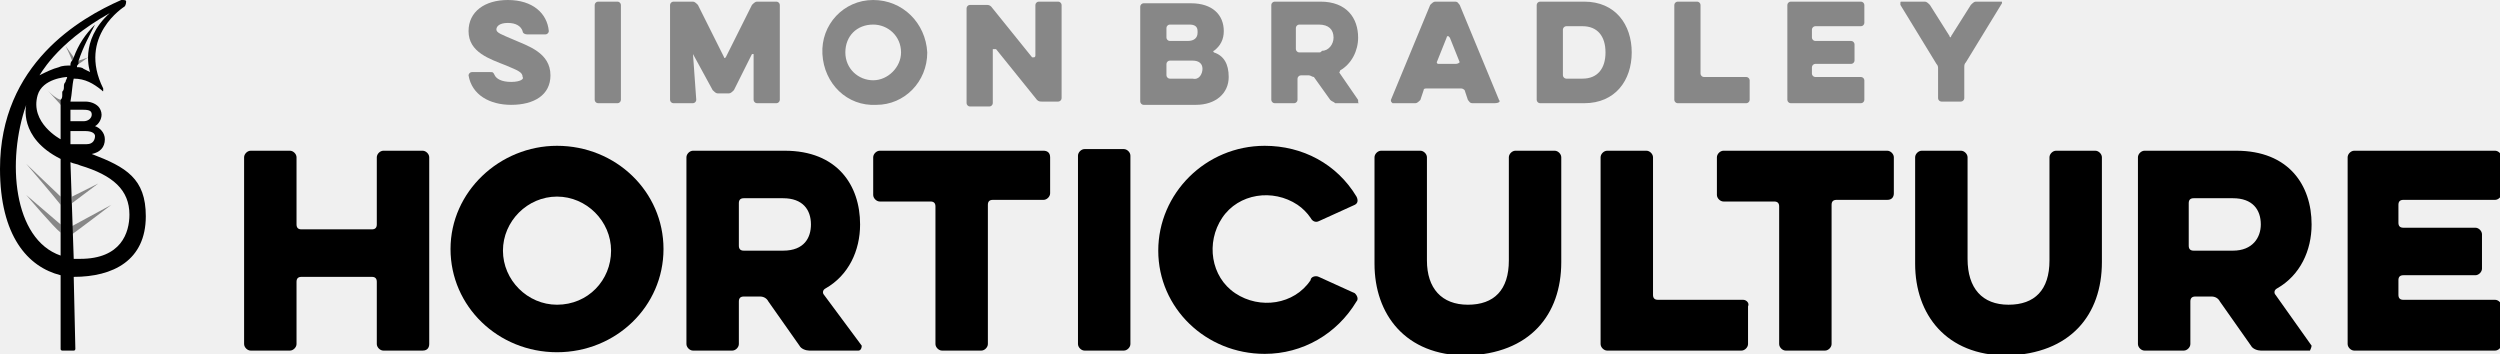
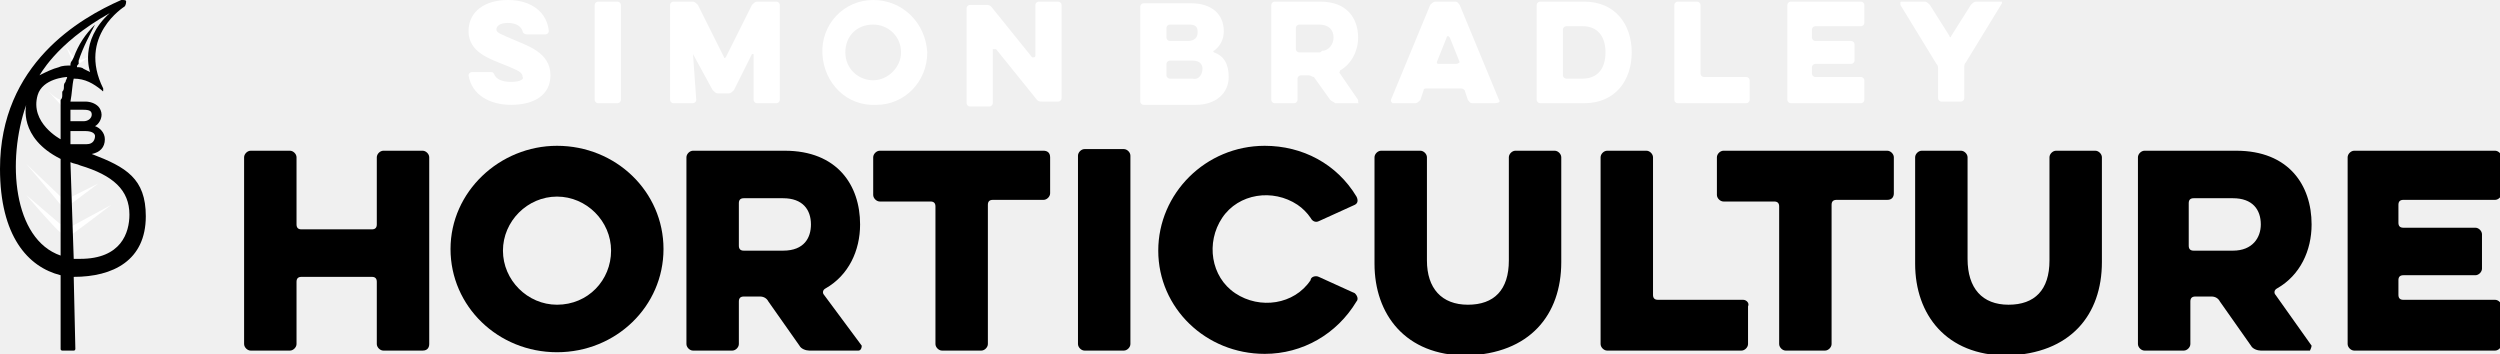
<svg xmlns="http://www.w3.org/2000/svg" version="1.1" id="Layer_1" x="0px" y="0px" viewBox="0 0 152.6 21.6" style="enable-background:new 0 0 152.6 21.6;" xml:space="preserve">
  <style type="text/css">
- 	.st0{fill:#878787;}
+ 	.st0{fill:#ffffff;}
</style>
  <path class="st0" d="M6,11.2c0,0-1.2,0.9-1.6,1.2l0-0.4L6,11.2z M4.4,13.8l0,0.5c0.3-0.2,2.4-1.8,2.4-1.8L4.4,13.8z M4.8,3.7l0,0.1  l0,0.1l0,0c0.2-0.1,0.4-0.3,0.6-0.4L4.8,3.7z M3.7,12.5v-0.5L1.6,10C1.6,10,3.4,12.1,3.7,12.5L3.7,12.5z M4.4,3.7l0.1-0.2L4,2.8  C4,2.8,4.3,3.4,4.4,3.7L4.4,3.7z M3.7,14.2v-0.5l-2.1-1.8C1.6,11.9,3.3,13.9,3.7,14.2L3.7,14.2z M3.8,6.1c-0.4,0-1-0.7-1-0.7l1,1.1  l0,0L3.8,6.1z" />
  <path class="st0" d="M116.1,0.1c-0.1,0-0.1,0-0.1,0.1c0,0,0,0.1,0,0.1l2.2,3.6c0.1,0.1,0.1,0.2,0.1,0.3V6c0,0.1,0.1,0.2,0.2,0.2h1.2  c0.1,0,0.2-0.1,0.2-0.2V4.1c0-0.1,0-0.2,0.1-0.3l2.2-3.6c0-0.1,0-0.1,0-0.1c0,0-0.1,0-0.1,0h-1.5c-0.1,0-0.2,0.1-0.3,0.2l-1.2,1.9  c0,0.1-0.1,0.1-0.1,0c0,0,0,0,0,0l-1.2-1.9c-0.1-0.1-0.2-0.2-0.3-0.2L116.1,0.1z" />
  <path class="st0" d="M113.6,6.3c0.1,0,0.2-0.1,0.2-0.2V4.9c0-0.1-0.1-0.2-0.2-0.2h-2.8c-0.1,0-0.2-0.1-0.2-0.2V4.1  c0-0.1,0.1-0.2,0.2-0.2h2.2c0.1,0,0.2-0.1,0.2-0.2v-1c0-0.1-0.1-0.2-0.2-0.2h-2.2c-0.1,0-0.2-0.1-0.2-0.2V1.8c0-0.1,0.1-0.2,0.2-0.2  h2.8c0.1,0,0.2-0.1,0.2-0.2V0.3c0-0.1-0.1-0.2-0.2-0.2h-4.3c-0.1,0-0.2,0.1-0.2,0.2v5.8c0,0.1,0.1,0.2,0.2,0.2L113.6,6.3z" />
  <path class="st0" d="M106.6,6.3c0.1,0,0.2-0.1,0.2-0.2V4.9c0-0.1-0.1-0.2-0.2-0.2h-2.6c-0.1,0-0.2-0.1-0.2-0.2V0.3  c0-0.1-0.1-0.2-0.2-0.2h-1.2c-0.1,0-0.2,0.1-0.2,0.2v5.8c0,0.1,0.1,0.2,0.2,0.2L106.6,6.3L106.6,6.3z" />
  <path class="st0" d="M96.7,0.1h-2.7c-0.1,0-0.2,0.1-0.2,0.2v5.8c0,0.1,0.1,0.2,0.2,0.2h2.7c1.9,0,2.9-1.4,2.9-3.1S98.6,0.1,96.7,0.1  z M96.6,4.8h-1c-0.1,0-0.2-0.1-0.2-0.2V1.8c0-0.1,0.1-0.2,0.2-0.2h1c0.9,0,1.4,0.6,1.4,1.6S97.5,4.8,96.6,4.8L96.6,4.8z" />
  <path class="st0" d="M91.5,6.1l-2.4-5.8c-0.1-0.1-0.1-0.2-0.3-0.2h-1.2c-0.1,0-0.2,0.1-0.3,0.2l-2.4,5.8c0,0.1,0,0.1,0.1,0.2  c0,0,0,0,0.1,0h1.3c0.1,0,0.2-0.1,0.3-0.2l0.2-0.6c0-0.1,0.1-0.1,0.2-0.1h2.1c0.1,0,0.2,0.1,0.2,0.1l0.2,0.6  c0.1,0.1,0.1,0.2,0.3,0.2h1.3C91.5,6.3,91.6,6.2,91.5,6.1C91.5,6.1,91.5,6.1,91.5,6.1z M88.8,3.9h-1c-0.1,0-0.1-0.1-0.1-0.1v0  l0.6-1.5c0,0,0-0.1,0.1-0.1c0,0,0,0,0.1,0.1l0.6,1.5C89,3.9,88.9,3.9,88.8,3.9C88.9,3.9,88.9,3.9,88.8,3.9z" />
  <path class="st0" d="M82.9,6.1l-1.1-1.6c-0.1-0.1,0-0.1,0-0.2c0,0,0,0,0,0c0.7-0.4,1.1-1.2,1.1-2c0-1.2-0.7-2.2-2.3-2.2h-2.8  c-0.1,0-0.2,0.1-0.2,0.2v5.8c0,0.1,0.1,0.2,0.2,0.2H79c0.1,0,0.2-0.1,0.2-0.2V4.8c0-0.1,0.1-0.2,0.2-0.2h0.5c0.1,0,0.2,0.1,0.3,0.1  l1,1.4c0.1,0.1,0.2,0.1,0.3,0.2h1.5C82.9,6.3,82.9,6.3,82.9,6.1C82.9,6.2,82.9,6.1,82.9,6.1z M80.5,3.2h-1.2c-0.1,0-0.2-0.1-0.2-0.2  V1.7c0-0.1,0.1-0.2,0.2-0.2h1.2c0.6,0,0.9,0.3,0.9,0.8c0,0.4-0.3,0.8-0.7,0.8C80.6,3.2,80.6,3.2,80.5,3.2z" />
  <path class="st0" d="M74.1,3.2c0,0-0.1-0.1,0-0.1c0,0,0,0,0,0c0.4-0.3,0.6-0.7,0.6-1.2c0-1-0.7-1.7-2-1.7h-2.9  c-0.1,0-0.2,0.1-0.2,0.2v5.8c0,0.1,0.1,0.2,0.2,0.2H73c1.2,0,2-0.7,2-1.7C75,3.9,74.7,3.4,74.1,3.2z M71.2,1.7  c0-0.1,0.1-0.2,0.2-0.2h1.2c0.3,0,0.5,0.1,0.5,0.4c0,0,0,0.1,0,0.1c0,0.3-0.2,0.5-0.6,0.5h-1.1c-0.1,0-0.2-0.1-0.2-0.2L71.2,1.7z   M72.8,4.8h-1.4c-0.1,0-0.2-0.1-0.2-0.2V3.9c0-0.1,0.1-0.2,0.2-0.2h1.4c0.4,0,0.6,0.2,0.6,0.5S73.2,4.9,72.8,4.8L72.8,4.8z" />
  <path class="st0" d="M60.7,3C60.7,3,60.7,3,60.7,3C60.8,3,60.8,3,60.8,3l2.5,3.1c0.1,0.1,0.2,0.1,0.3,0.1h1c0.1,0,0.2-0.1,0.2-0.2  V0.3c0-0.1-0.1-0.2-0.2-0.2h-1.2c-0.1,0-0.2,0.1-0.2,0.2v3.1c0,0,0,0.1-0.1,0.1c0,0,0,0-0.1,0l-2.5-3.1c-0.1-0.1-0.2-0.1-0.3-0.1h-1  c-0.1,0-0.2,0.1-0.2,0.2v5.8c0,0.1,0.1,0.2,0.2,0.2h1.2c0.1,0,0.2-0.1,0.2-0.2V3z" />
  <path class="st0" d="M53.3,0c-1.8,0-3.2,1.5-3.1,3.3s1.5,3.2,3.3,3.1c1.7,0,3.1-1.4,3.1-3.2C56.5,1.4,55.1,0,53.3,0z M53.3,4.9  c-0.9,0-1.7-0.7-1.7-1.7s0.7-1.7,1.7-1.7c0.9,0,1.7,0.7,1.7,1.7l0,0C55,4.1,54.2,4.9,53.3,4.9L53.3,4.9z" />
  <path class="st0" d="M42.3,3.3C42.3,3.3,42.3,3.3,42.3,3.3C42.4,3.3,42.4,3.3,42.3,3.3l1.2,2.2c0.1,0.1,0.2,0.2,0.3,0.2h0.7  c0.1,0,0.2-0.1,0.3-0.2l1.1-2.2c0,0,0,0,0.1,0c0,0,0,0,0,0v2.8c0,0.1,0.1,0.2,0.2,0.2h1.2c0.1,0,0.2-0.1,0.2-0.2V0.3  c0-0.1-0.1-0.2-0.2-0.2h-1.2c-0.1,0-0.2,0.1-0.3,0.2l-1.6,3.2c0,0-0.1,0.1-0.1,0c0,0,0,0,0,0l-1.6-3.2c-0.1-0.1-0.2-0.2-0.3-0.2  h-1.2c-0.1,0-0.2,0.1-0.2,0.2v5.8c0,0.1,0.1,0.2,0.2,0.2h1.2c0.1,0,0.2-0.1,0.2-0.2L42.3,3.3z" />
  <path class="st0" d="M36.5,0.1h1.2c0.1,0,0.2,0.1,0.2,0.2v5.8c0,0.1-0.1,0.2-0.2,0.2h-1.2c-0.1,0-0.2-0.1-0.2-0.2V0.3  C36.3,0.2,36.4,0.1,36.5,0.1z" />
  <path class="st0" d="M31.2,6.4c1.4,0,2.4-0.6,2.4-1.8c0-1.4-1.4-1.8-2.3-2.2c-0.7-0.3-1-0.4-1-0.6s0.2-0.4,0.7-0.4s0.8,0.2,0.9,0.5  c0,0.1,0.1,0.2,0.3,0.2h1.1c0.1,0,0.2-0.1,0.2-0.2c-0.1-1.1-1-1.9-2.5-1.9c-1.4,0-2.4,0.7-2.4,1.9c0,1.3,1.3,1.7,2.3,2.1  c0.7,0.3,1,0.4,1,0.7C32,4.8,31.8,5,31.2,5c-0.6,0-0.9-0.2-1-0.4c-0.1-0.2-0.1-0.2-0.3-0.2h-1.1c-0.1,0-0.2,0.1-0.2,0.2  C28.8,5.8,29.9,6.4,31.2,6.4" />
  <path d="M70.7,15.3c0,3.5,2.9,6.3,6.5,6.3c2.3,0,4.4-1.2,5.6-3.2c0.1-0.1,0.1-0.3-0.1-0.5c0,0,0,0,0,0l-2.2-1  c-0.2-0.1-0.5,0-0.5,0.2c-1,1.5-3.1,1.8-4.6,0.8s-1.8-3.1-0.8-4.6c1-1.5,3.1-1.8,4.6-0.8c0.3,0.2,0.6,0.5,0.8,0.8  c0.1,0.2,0.3,0.3,0.5,0.2c0,0,0,0,0,0l2.2-1c0.2-0.1,0.2-0.3,0.1-0.5c-1.2-2-3.3-3.1-5.6-3.1C73.6,8.9,70.7,11.8,70.7,15.3" />
  <path d="M65.8,12.9L65.8,12.9V21c0,0.2,0.2,0.4,0.4,0.4h2.4c0.2,0,0.4-0.2,0.4-0.4v-3.4l0,0V9.5c0-0.2-0.2-0.4-0.4-0.4h-2.4  c-0.2,0-0.4,0.2-0.4,0.4V12.9z" />
  <path d="M26.2,21V9.6c0-0.2-0.2-0.4-0.4-0.4h-2.4c-0.2,0-0.4,0.2-0.4,0.4v4.1c0,0.2-0.1,0.3-0.3,0.3h-4.3c-0.2,0-0.3-0.1-0.3-0.3  V9.6c0-0.2-0.2-0.4-0.4-0.4h-2.4c-0.2,0-0.4,0.2-0.4,0.4V21c0,0.2,0.2,0.4,0.4,0.4h2.4c0.2,0,0.4-0.2,0.4-0.4v-3.8  c0-0.2,0.1-0.3,0.3-0.3h4.3c0.2,0,0.3,0.1,0.3,0.3V21c0,0.2,0.2,0.4,0.4,0.4h2.4C26.1,21.4,26.2,21.2,26.2,21" />
  <path d="M34,8.9c-3.5,0-6.5,2.8-6.5,6.3s2.9,6.3,6.5,6.3c3.6,0,6.5-2.8,6.5-6.3S37.6,8.9,34,8.9z M34,18.6c-1.8,0-3.3-1.5-3.3-3.3  s1.5-3.3,3.3-3.3s3.3,1.5,3.3,3.3C37.3,17.1,35.9,18.6,34,18.6L34,18.6L34,18.6z" />
  <path d="M52.6,21.1L50.3,18c-0.1-0.1-0.1-0.3,0.1-0.4c0,0,0,0,0,0c1.4-0.8,2.1-2.3,2.1-3.9c0-2.4-1.4-4.5-4.6-4.5h-5.6  c-0.2,0-0.4,0.2-0.4,0.4V21c0,0.2,0.2,0.4,0.4,0.4h2.4c0.2,0,0.4-0.2,0.4-0.4v-2.6c0-0.2,0.1-0.3,0.3-0.3h1c0.2,0,0.4,0.1,0.5,0.3  l1.9,2.7c0.1,0.2,0.4,0.3,0.6,0.3h3C52.5,21.4,52.6,21.3,52.6,21.1C52.6,21.1,52.6,21.1,52.6,21.1z M47.8,15.3h-2.4  c-0.2,0-0.3-0.1-0.3-0.3v-2.6c0-0.2,0.1-0.3,0.3-0.3h2.4c1.2,0,1.7,0.7,1.7,1.6C49.5,14.5,49.1,15.3,47.8,15.3z" />
  <path d="M63.7,9.2h-10c-0.2,0-0.4,0.2-0.4,0.4v2.3c0,0.2,0.2,0.4,0.4,0.4h3.1c0.2,0,0.3,0.1,0.3,0.3V21c0,0.2,0.2,0.4,0.4,0.4h2.4  c0.2,0,0.4-0.2,0.4-0.4v-8.5c0-0.2,0.1-0.3,0.3-0.3h3.1c0.2,0,0.4-0.2,0.4-0.4V9.6C64.1,9.3,63.9,9.2,63.7,9.2" />
  <path d="M95.3,16V9.6c0-0.2-0.2-0.4-0.4-0.4h-2.4c-0.2,0-0.4,0.2-0.4,0.4v6.3c0,1.8-0.9,2.7-2.5,2.7c-1.6,0-2.5-1-2.5-2.7V9.6  c0-0.2-0.2-0.4-0.4-0.4h-2.4c-0.2,0-0.4,0.2-0.4,0.4v6.5c0,3.1,1.9,5.6,5.6,5.6C93.4,21.6,95.3,19.2,95.3,16" />
  <path d="M106.4,18.3h-5.2c-0.2,0-0.3-0.1-0.3-0.3V9.6c0-0.2-0.2-0.4-0.4-0.4h-2.4c-0.2,0-0.4,0.2-0.4,0.4V21c0,0.2,0.2,0.4,0.4,0.4  h8.2c0.2,0,0.4-0.2,0.4-0.4v-2.3C106.8,18.5,106.6,18.3,106.4,18.3L106.4,18.3" />
  <path d="M115.6,11.8V9.6c0-0.2-0.2-0.4-0.4-0.4h-10c-0.2,0-0.4,0.2-0.4,0.4v2.3c0,0.2,0.2,0.4,0.4,0.4h3.1c0.2,0,0.3,0.1,0.3,0.3V21  c0,0.2,0.2,0.4,0.4,0.4h2.4c0.2,0,0.4-0.2,0.4-0.4v-8.5c0-0.2,0.1-0.3,0.3-0.3h3.1C115.5,12.2,115.6,12,115.6,11.8" />
  <path d="M128.3,16V9.6c0-0.2-0.2-0.4-0.4-0.4h-2.4c-0.2,0-0.4,0.2-0.4,0.4v6.3c0,1.8-0.9,2.7-2.5,2.7s-2.5-1-2.5-2.8V9.6  c0-0.2-0.2-0.4-0.4-0.4h-2.4c-0.2,0-0.4,0.2-0.4,0.4v6.5c0,3.1,1.9,5.6,5.6,5.6C126.4,21.6,128.3,19.2,128.3,16" />
  <path d="M141.1,21.1l-2.2-3.1c-0.1-0.1-0.1-0.3,0.1-0.4c0,0,0,0,0,0c1.4-0.8,2.1-2.3,2.1-3.9c0-2.4-1.4-4.5-4.6-4.5h-5.6  c-0.2,0-0.4,0.2-0.4,0.4V21c0,0.2,0.2,0.4,0.4,0.4h2.4c0.2,0,0.4-0.2,0.4-0.4v-2.6c0-0.2,0.1-0.3,0.3-0.3h1c0.2,0,0.4,0.1,0.5,0.3  l1.9,2.7c0.1,0.2,0.4,0.3,0.6,0.3h3C141,21.4,141.1,21.2,141.1,21.1C141.1,21.1,141.1,21.1,141.1,21.1z M136.3,15.3h-2.4  c-0.2,0-0.3-0.1-0.3-0.3v-2.6c0-0.2,0.1-0.3,0.3-0.3h2.4c1.2,0,1.7,0.7,1.7,1.6C138,14.5,137.5,15.3,136.3,15.3z" />
  <path d="M146.4,18v-0.9c0-0.2,0.1-0.3,0.3-0.3h4.4c0.2,0,0.4-0.2,0.4-0.4v-2.1c0-0.2-0.2-0.4-0.4-0.4h-4.4c-0.2,0-0.3-0.1-0.3-0.3  v-1.1c0-0.2,0.1-0.3,0.3-0.3h5.6c0.2,0,0.4-0.2,0.4-0.4V9.6c0-0.2-0.2-0.4-0.4-0.4h-8.6c-0.2,0-0.4,0.2-0.4,0.4V21  c0,0.2,0.2,0.4,0.4,0.4h8.6c0.2,0,0.4-0.2,0.4-0.4v-2.3c0-0.2-0.2-0.4-0.4-0.4h-5.6C146.5,18.3,146.4,18.2,146.4,18" />
  <path d="M7.7,0.1C7.7,0,7.6,0,7.4,0C4.9,1.1,0,3.9,0,10.3c0,4.1,1.7,6,3.7,6.5v1.8l0,2.7c0,0.1,0.1,0.1,0.1,0.1h0.7  c0.1,0,0.1-0.1,0.1-0.1l-0.1-4.4h0c2.4,0,4.4-1,4.4-3.7c0-2.3-1.2-3-3.3-3.8c0.5-0.1,0.8-0.4,0.8-0.9l0,0c0-0.4-0.3-0.7-0.6-0.8  C6,7.6,6.2,7.3,6.2,7l0,0c0-0.2-0.1-0.4-0.2-0.5C5.8,6.3,5.5,6.2,5.2,6.2H4.3c0.1-0.5,0.1-1,0.2-1.4c0.7,0,1.2,0.3,1.7,0.7  c0.1,0.1,0.1,0.1,0.1,0c0,0,0-0.1,0-0.1c-1.6-3.2,1.3-5,1.3-5C7.7,0.3,7.7,0.1,7.7,0.1z M5.1,6.7c0.4,0,0.5,0.1,0.5,0.3l0,0  c0,0.2-0.2,0.4-0.5,0.4H4.3c0-0.3,0-0.4,0-0.7H5.1z M6.7,0.8C4.8,2.5,5.5,4.4,5.5,4.4S5.3,4.3,5.1,4.2C5,4.1,4.8,4.1,4.7,4.1  c0-0.1,0-0.1,0.1-0.2l0-0.1l0-0.1c0.3-0.9,0.7-1.6,1-2.2l0,0c-0.6,0.6-1,1.2-1.3,2L4.4,3.7C4.3,3.8,4.3,3.9,4.3,4  c-0.2,0-0.5,0-0.7,0.1C3.2,4.2,2.8,4.4,2.4,4.6C2.4,4.7,3.3,2.7,6.7,0.8z M3.7,15.6c-2.9-1-3.3-5.8-2.1-9.2c0,0-0.5,2,2.1,3.3V15.6z   M4,5L4,5C3.9,5.1,3.9,5.2,3.9,5.3c0,0.1,0,0.2-0.1,0.3c0,0.1,0,0.1,0,0.2c0,0.1,0,0.2-0.1,0.3L3.7,6.5l0,0c0,0.1,0,0.3,0,0.5  c0,0.1,0,0.1,0,0.2c0,0.1,0,0.1,0,0.1c0,0.7,0,1.2,0,1.2s-1.9-1-1.4-2.7C2.6,4.8,4,4.7,4.1,4.7C4.1,4.8,4,4.9,4,5z M4.3,8.8  c0-0.3,0-0.5,0-0.8h0.9c0.5,0,0.6,0.2,0.6,0.3l0,0c0,0.2-0.1,0.5-0.5,0.5H4.3L4.3,8.8z M4.5,15.8L4.3,9.9C4.5,10,4.7,10,4.9,10.1  c2,0.6,3,1.5,3,3c0,1.1-0.5,2.7-3,2.7C4.7,15.8,4.6,15.8,4.5,15.8L4.5,15.8z" />
</svg>
